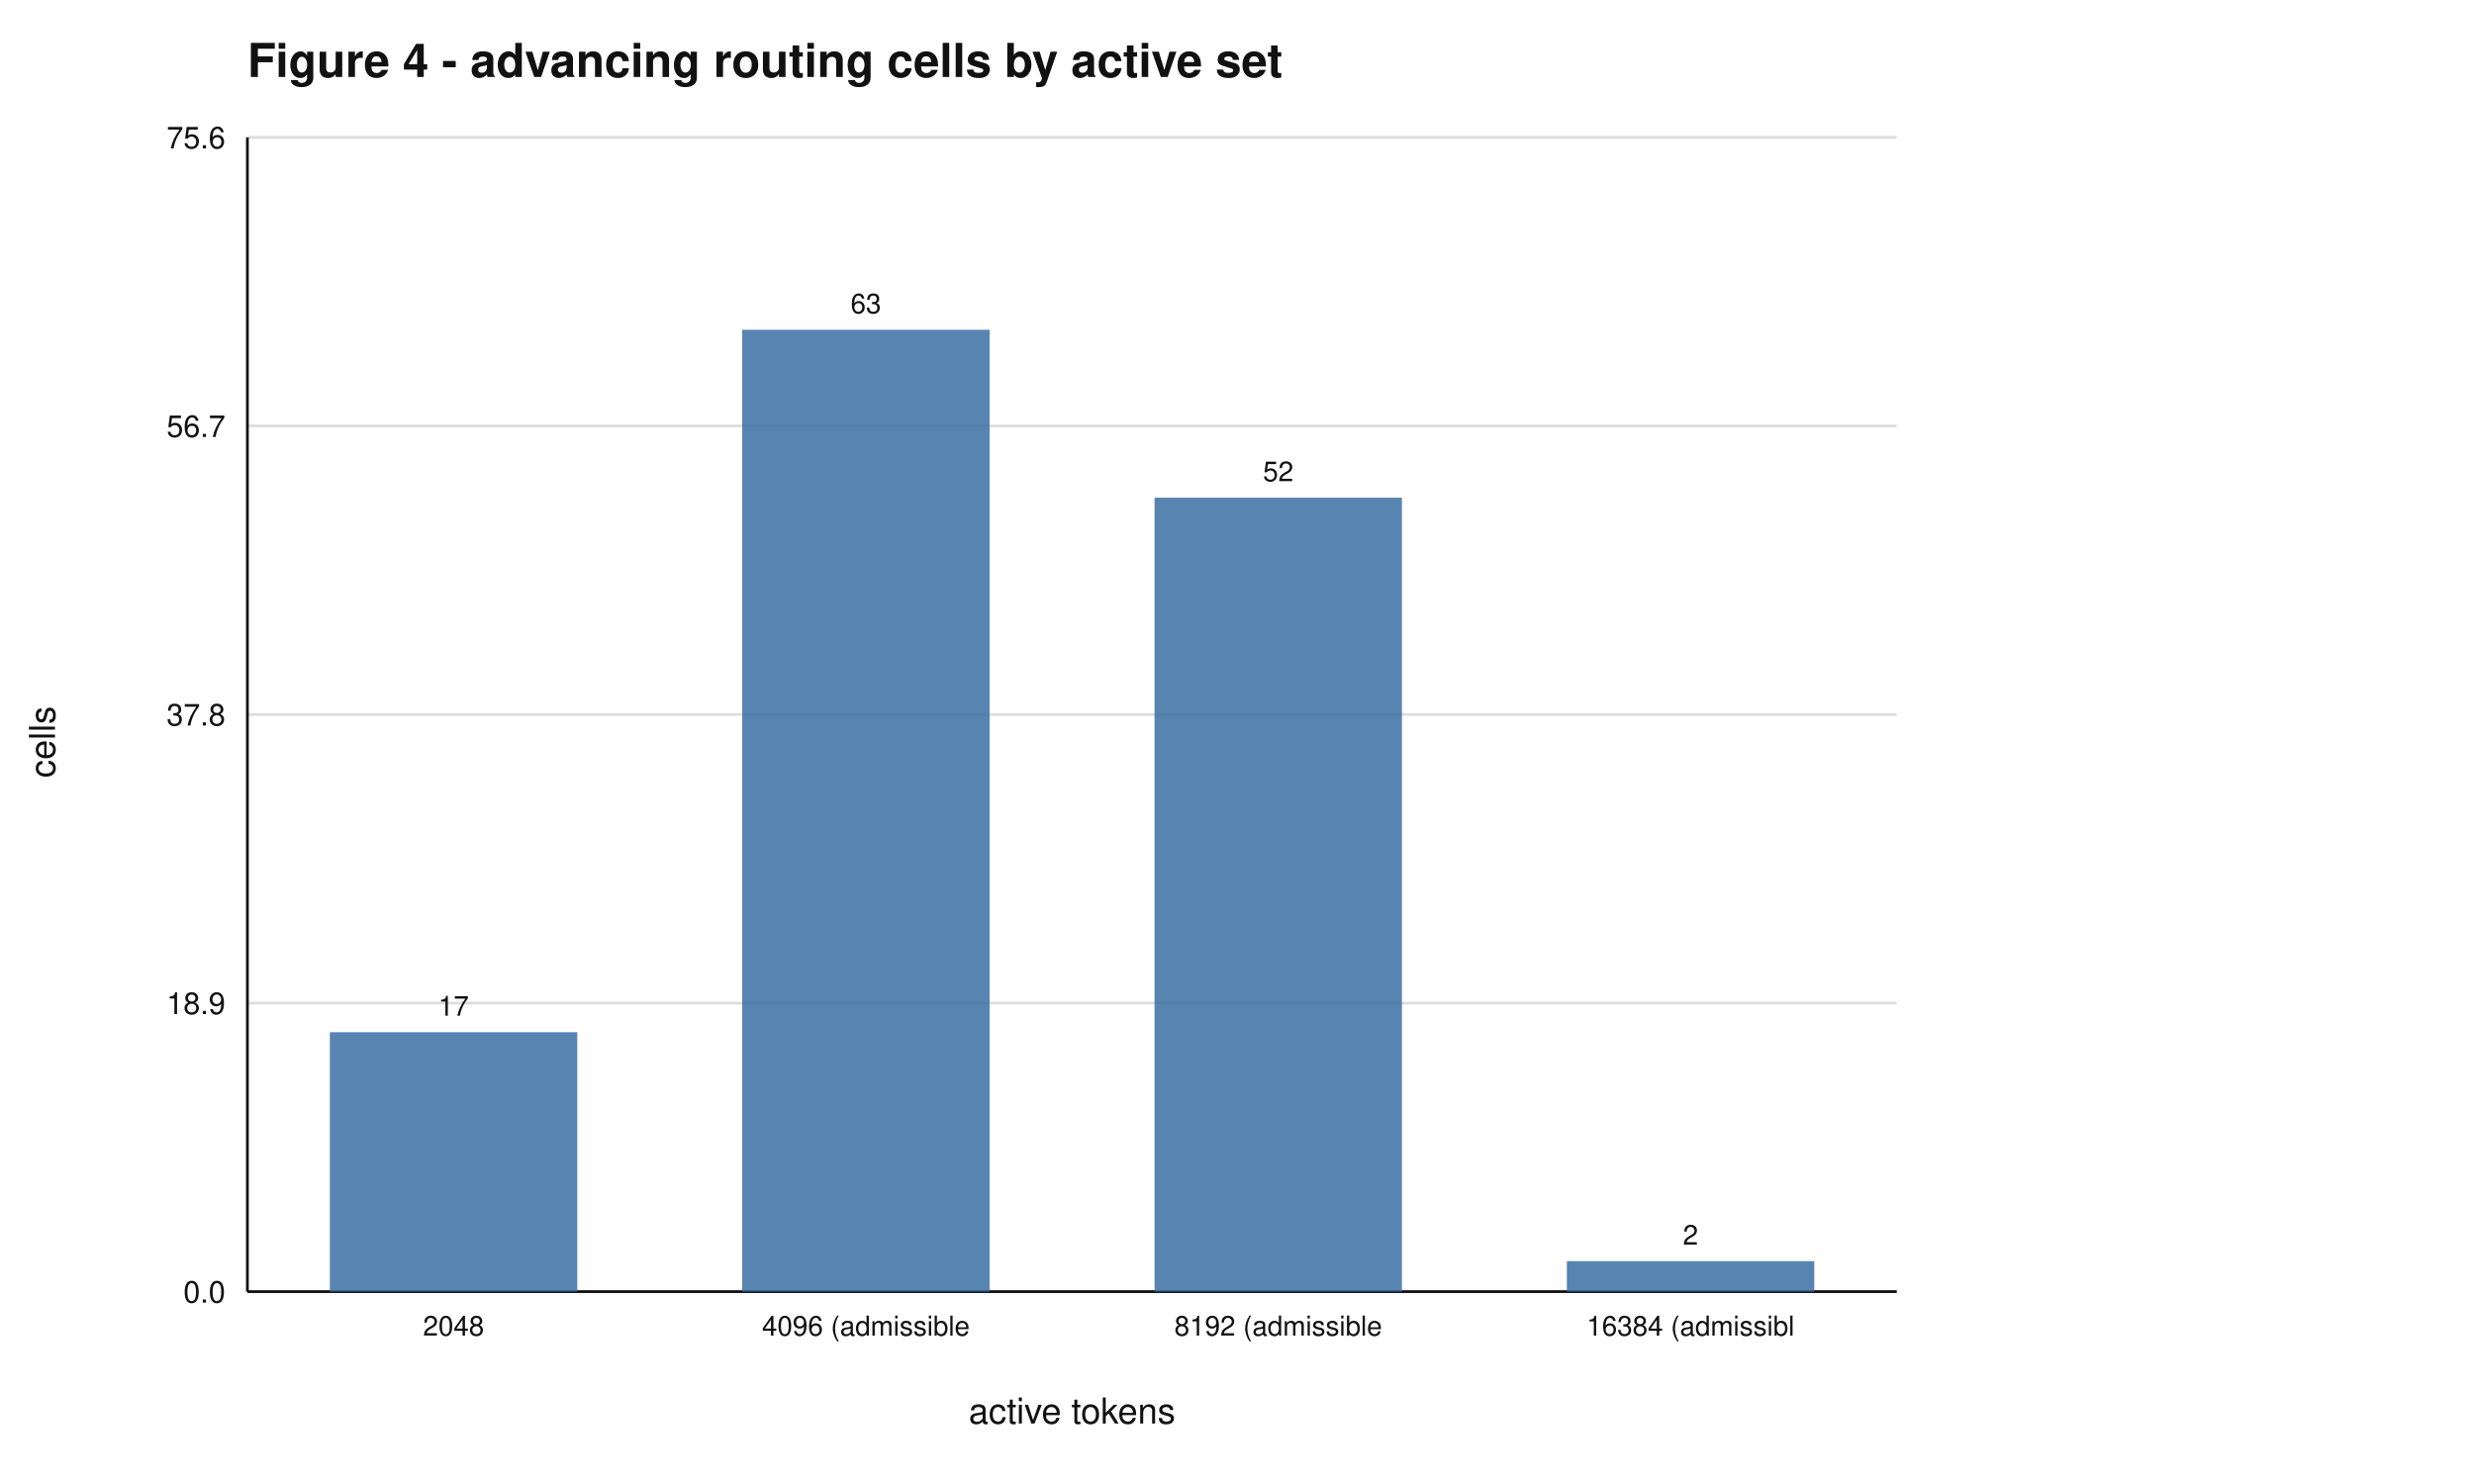
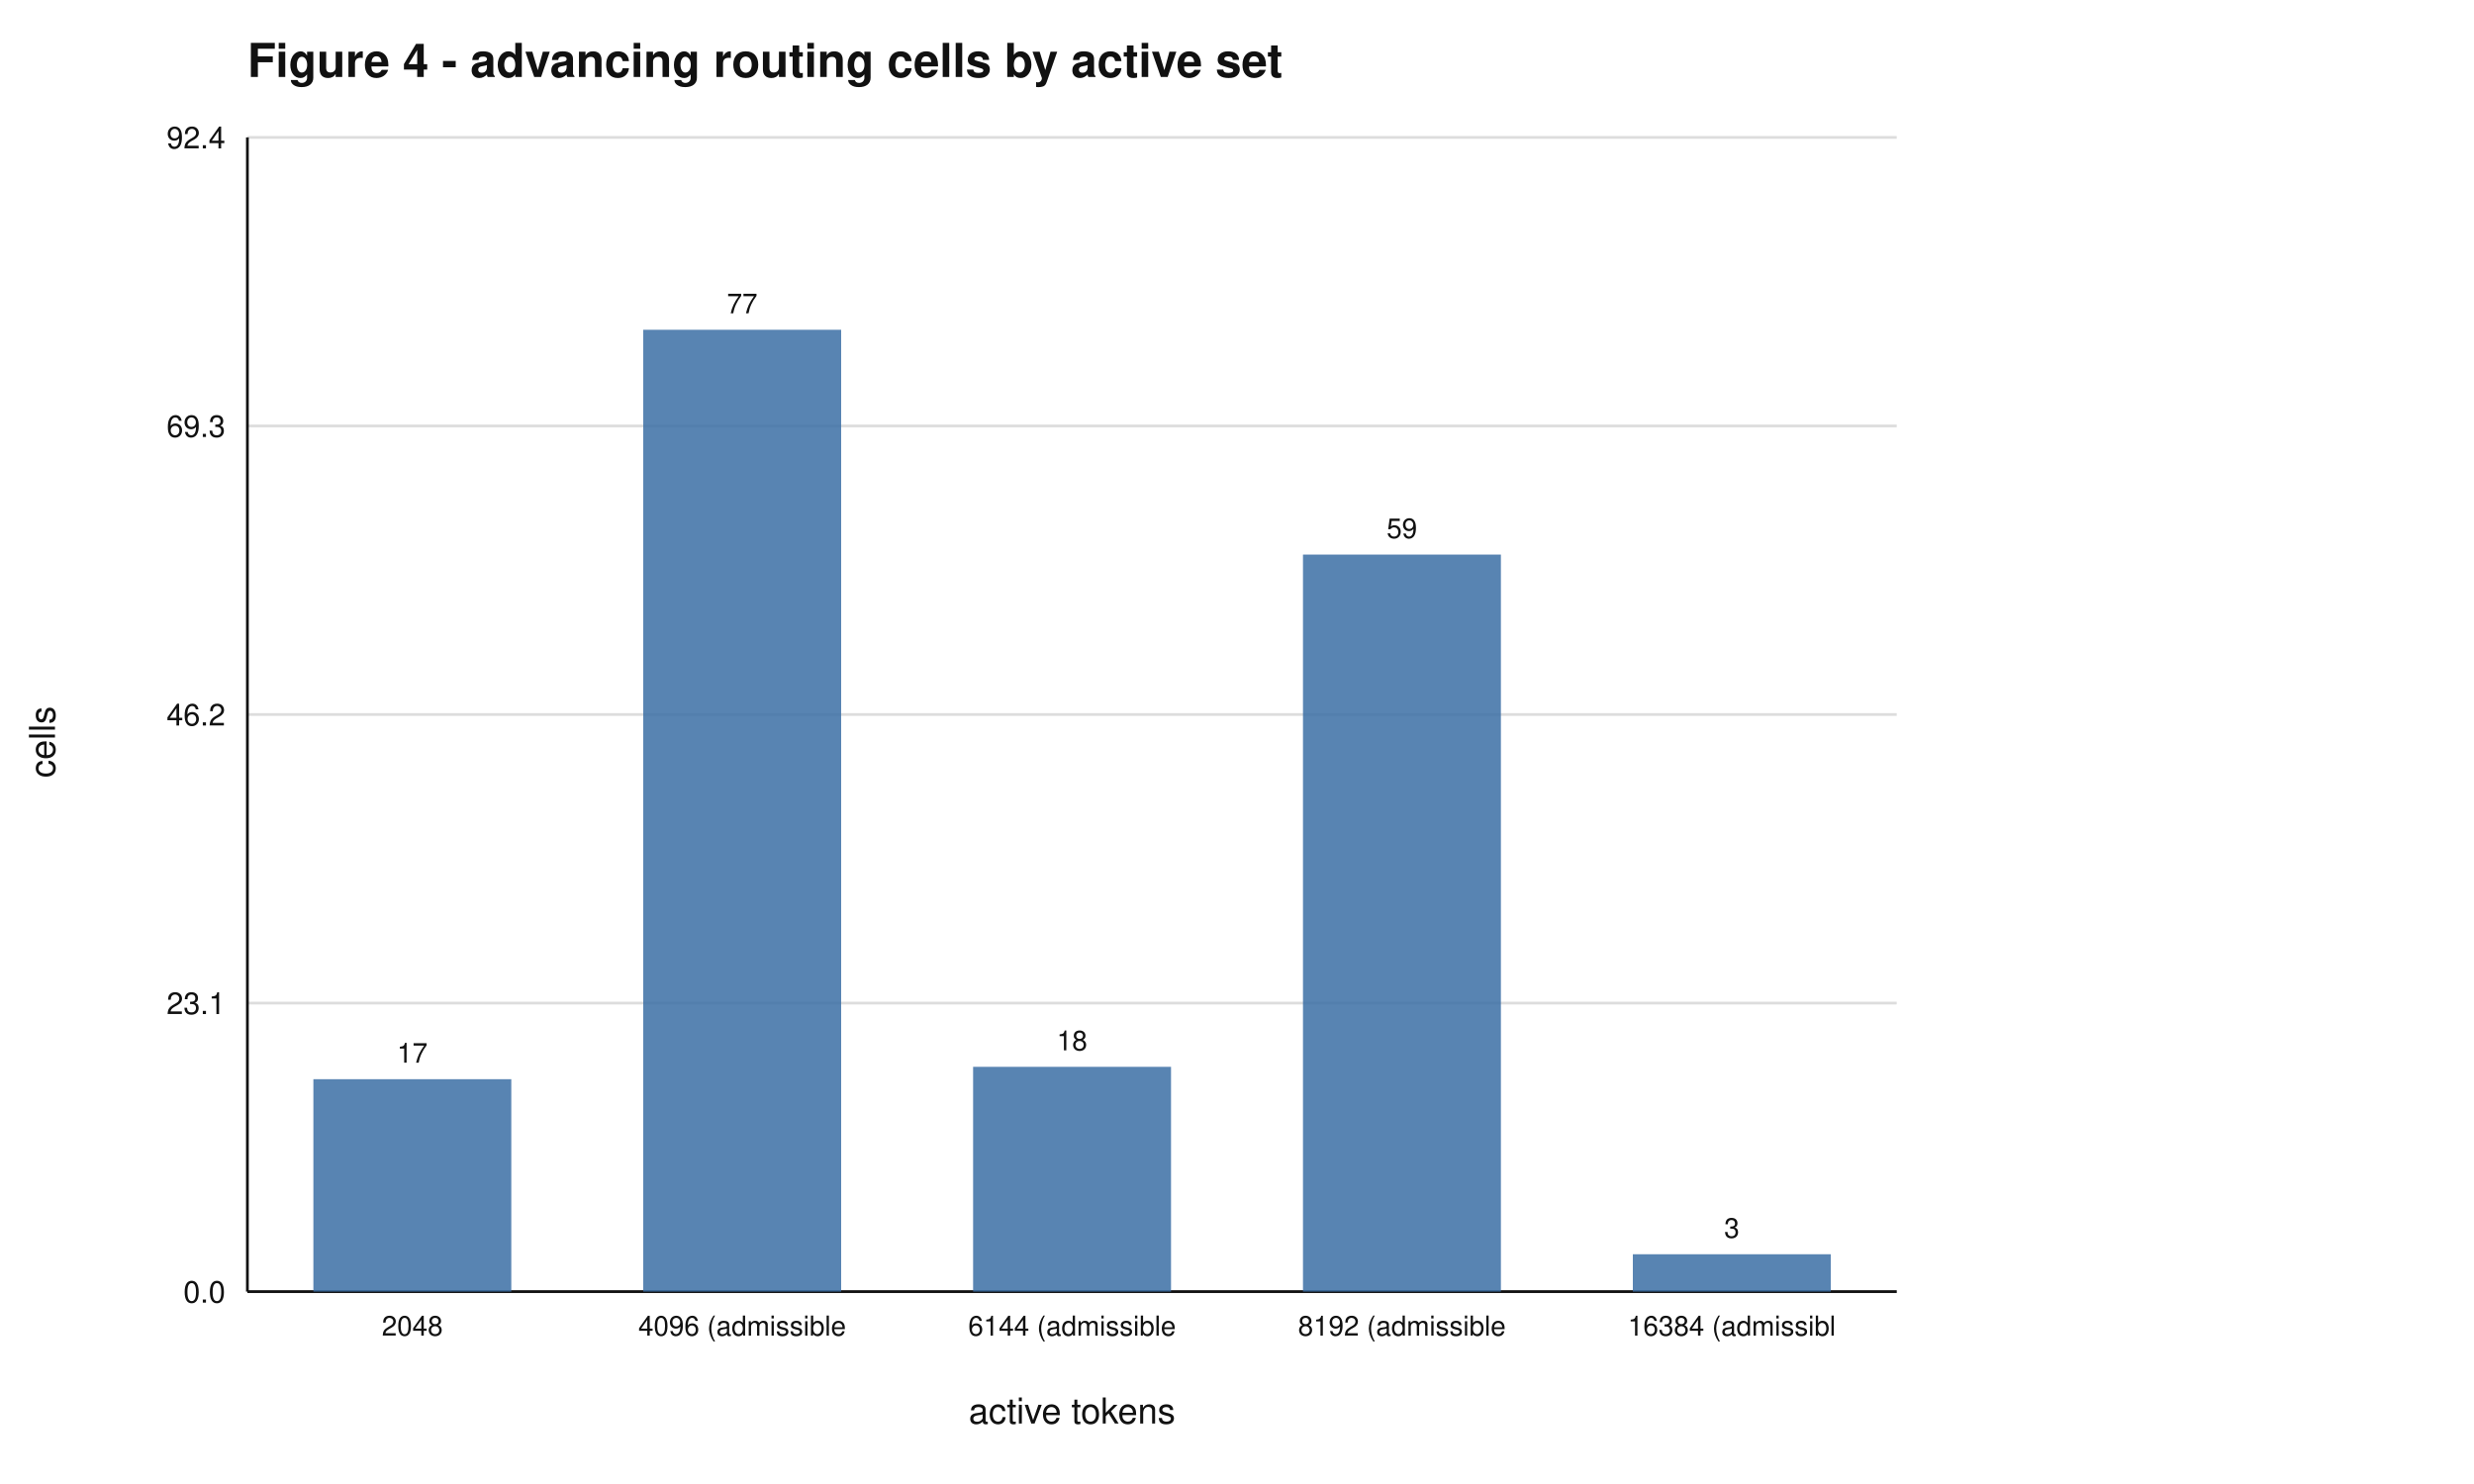
<svg xmlns="http://www.w3.org/2000/svg" width="900" height="540" viewBox="0 0 900 540" font-family="Helvetica,Arial,sans-serif">
  <rect width="900" height="540" fill="white" />
  <text x="90" y="28" font-size="17" font-weight="bold" fill="#111111">Figure 4 - advancing routing cells by active set</text>
  <text x="390.0" y="518" font-size="13" text-anchor="middle" fill="#111111">active tokens</text>
  <text x="20" y="270.0" font-size="13" text-anchor="middle" fill="#111111" transform="rotate(-90 20 270.0)">cells</text>
  <line x1="90" y1="470.0" x2="690" y2="470.0" stroke="#dddddd" />
  <text x="82" y="474.0" font-size="11" text-anchor="end" fill="#111111">0.0</text>
  <line x1="90" y1="365.0" x2="690" y2="365.0" stroke="#dddddd" />
-   <text x="82" y="369.0" font-size="11" text-anchor="end" fill="#111111">18.9</text>
+   <text x="82" y="369.0" font-size="11" text-anchor="end" fill="#111111">23.1</text>
  <line x1="90" y1="260.0" x2="690" y2="260.0" stroke="#dddddd" />
-   <text x="82" y="264.0" font-size="11" text-anchor="end" fill="#111111">37.8</text>
+   <text x="82" y="264.0" font-size="11" text-anchor="end" fill="#111111">46.2</text>
  <line x1="90" y1="155.0" x2="690" y2="155.0" stroke="#dddddd" />
-   <text x="82" y="159.0" font-size="11" text-anchor="end" fill="#111111">56.7</text>
+   <text x="82" y="159.0" font-size="11" text-anchor="end" fill="#111111">69.3</text>
  <line x1="90" y1="50.0" x2="690" y2="50.0" stroke="#dddddd" />
-   <text x="82" y="54.0" font-size="11" text-anchor="end" fill="#111111">75.6</text>
+   <text x="82" y="54.0" font-size="11" text-anchor="end" fill="#111111">92.4</text>
  <line x1="90" y1="470" x2="690" y2="470" stroke="#111111" />
  <line x1="90" y1="50" x2="90" y2="470" stroke="#111111" />
-   <rect x="120.0" y="375.6" width="90.0" height="94.4" fill="#3b6ea5" opacity="0.85" />
-   <text x="165.0" y="486" font-size="10" text-anchor="middle" fill="#111111">2048</text>
-   <text x="165.0" y="369.6" font-size="10" text-anchor="middle" fill="#111111">17</text>
-   <rect x="270.0" y="120.0" width="90.0" height="350.0" fill="#3b6ea5" opacity="0.85" />
-   <text x="315.0" y="486" font-size="10" text-anchor="middle" fill="#111111">4096 (admissible</text>
-   <text x="315.0" y="114.0" font-size="10" text-anchor="middle" fill="#111111">63</text>
-   <rect x="420.0" y="181.1" width="90.0" height="288.9" fill="#3b6ea5" opacity="0.85" />
-   <text x="465.0" y="486" font-size="10" text-anchor="middle" fill="#111111">8192 (admissible</text>
-   <text x="465.0" y="175.1" font-size="10" text-anchor="middle" fill="#111111">52</text>
-   <rect x="570.0" y="458.9" width="90.0" height="11.1" fill="#3b6ea5" opacity="0.85" />
-   <text x="615.0" y="486" font-size="10" text-anchor="middle" fill="#111111">16384 (admissibl</text>
-   <text x="615.0" y="452.9" font-size="10" text-anchor="middle" fill="#111111">2</text>
+   <rect x="114.0" y="392.7" width="72.0" height="77.3" fill="#3b6ea5" opacity="0.85" />
+   <text x="150.0" y="486" font-size="10" text-anchor="middle" fill="#111111">2048</text>
+   <text x="150.0" y="386.7" font-size="10" text-anchor="middle" fill="#111111">17</text>
+   <rect x="234.0" y="120.0" width="72.0" height="350.0" fill="#3b6ea5" opacity="0.85" />
+   <text x="270.0" y="486" font-size="10" text-anchor="middle" fill="#111111">4096 (admissible</text>
+   <text x="270.0" y="114.0" font-size="10" text-anchor="middle" fill="#111111">77</text>
+   <rect x="354.0" y="388.2" width="72.0" height="81.8" fill="#3b6ea5" opacity="0.85" />
+   <text x="390.0" y="486" font-size="10" text-anchor="middle" fill="#111111">6144 (admissible</text>
+   <text x="390.0" y="382.2" font-size="10" text-anchor="middle" fill="#111111">18</text>
+   <rect x="474.0" y="201.8" width="72.0" height="268.2" fill="#3b6ea5" opacity="0.85" />
+   <text x="510.0" y="486" font-size="10" text-anchor="middle" fill="#111111">8192 (admissible</text>
+   <text x="510.0" y="195.8" font-size="10" text-anchor="middle" fill="#111111">59</text>
+   <rect x="594.0" y="456.4" width="72.0" height="13.6" fill="#3b6ea5" opacity="0.85" />
+   <text x="630.0" y="486" font-size="10" text-anchor="middle" fill="#111111">16384 (admissibl</text>
+   <text x="630.0" y="450.4" font-size="10" text-anchor="middle" fill="#111111">3</text>
</svg>
